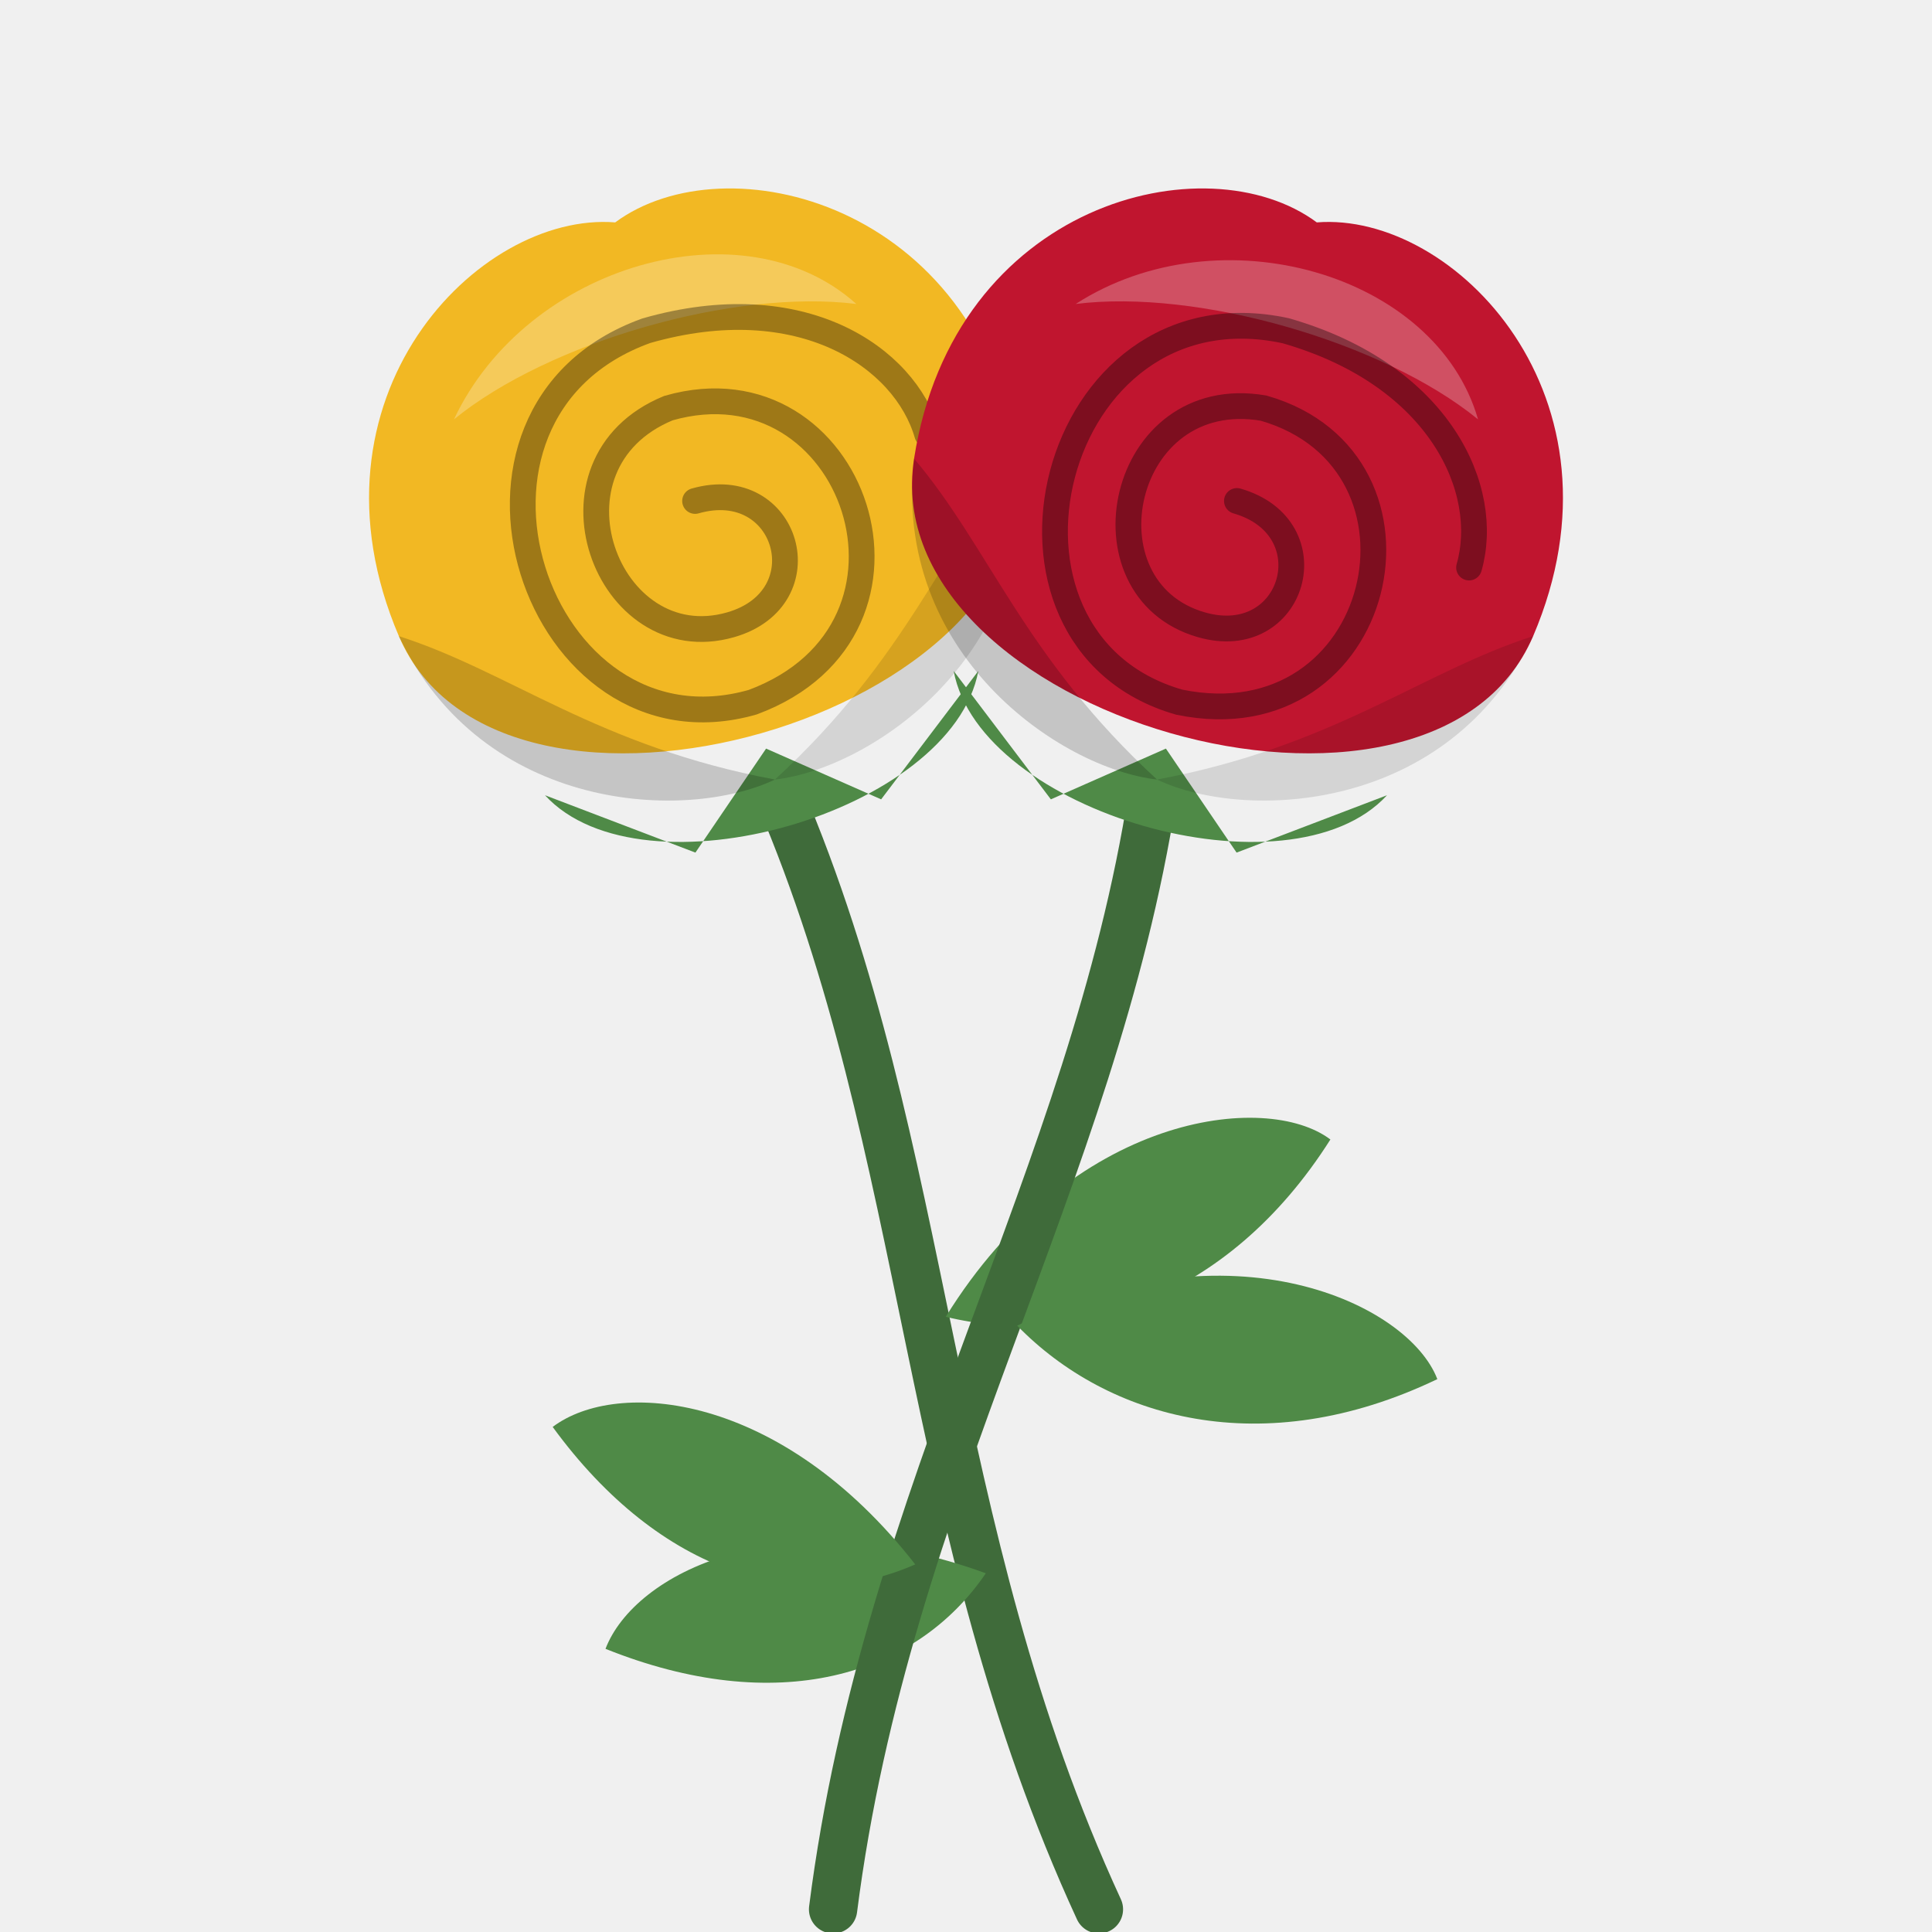
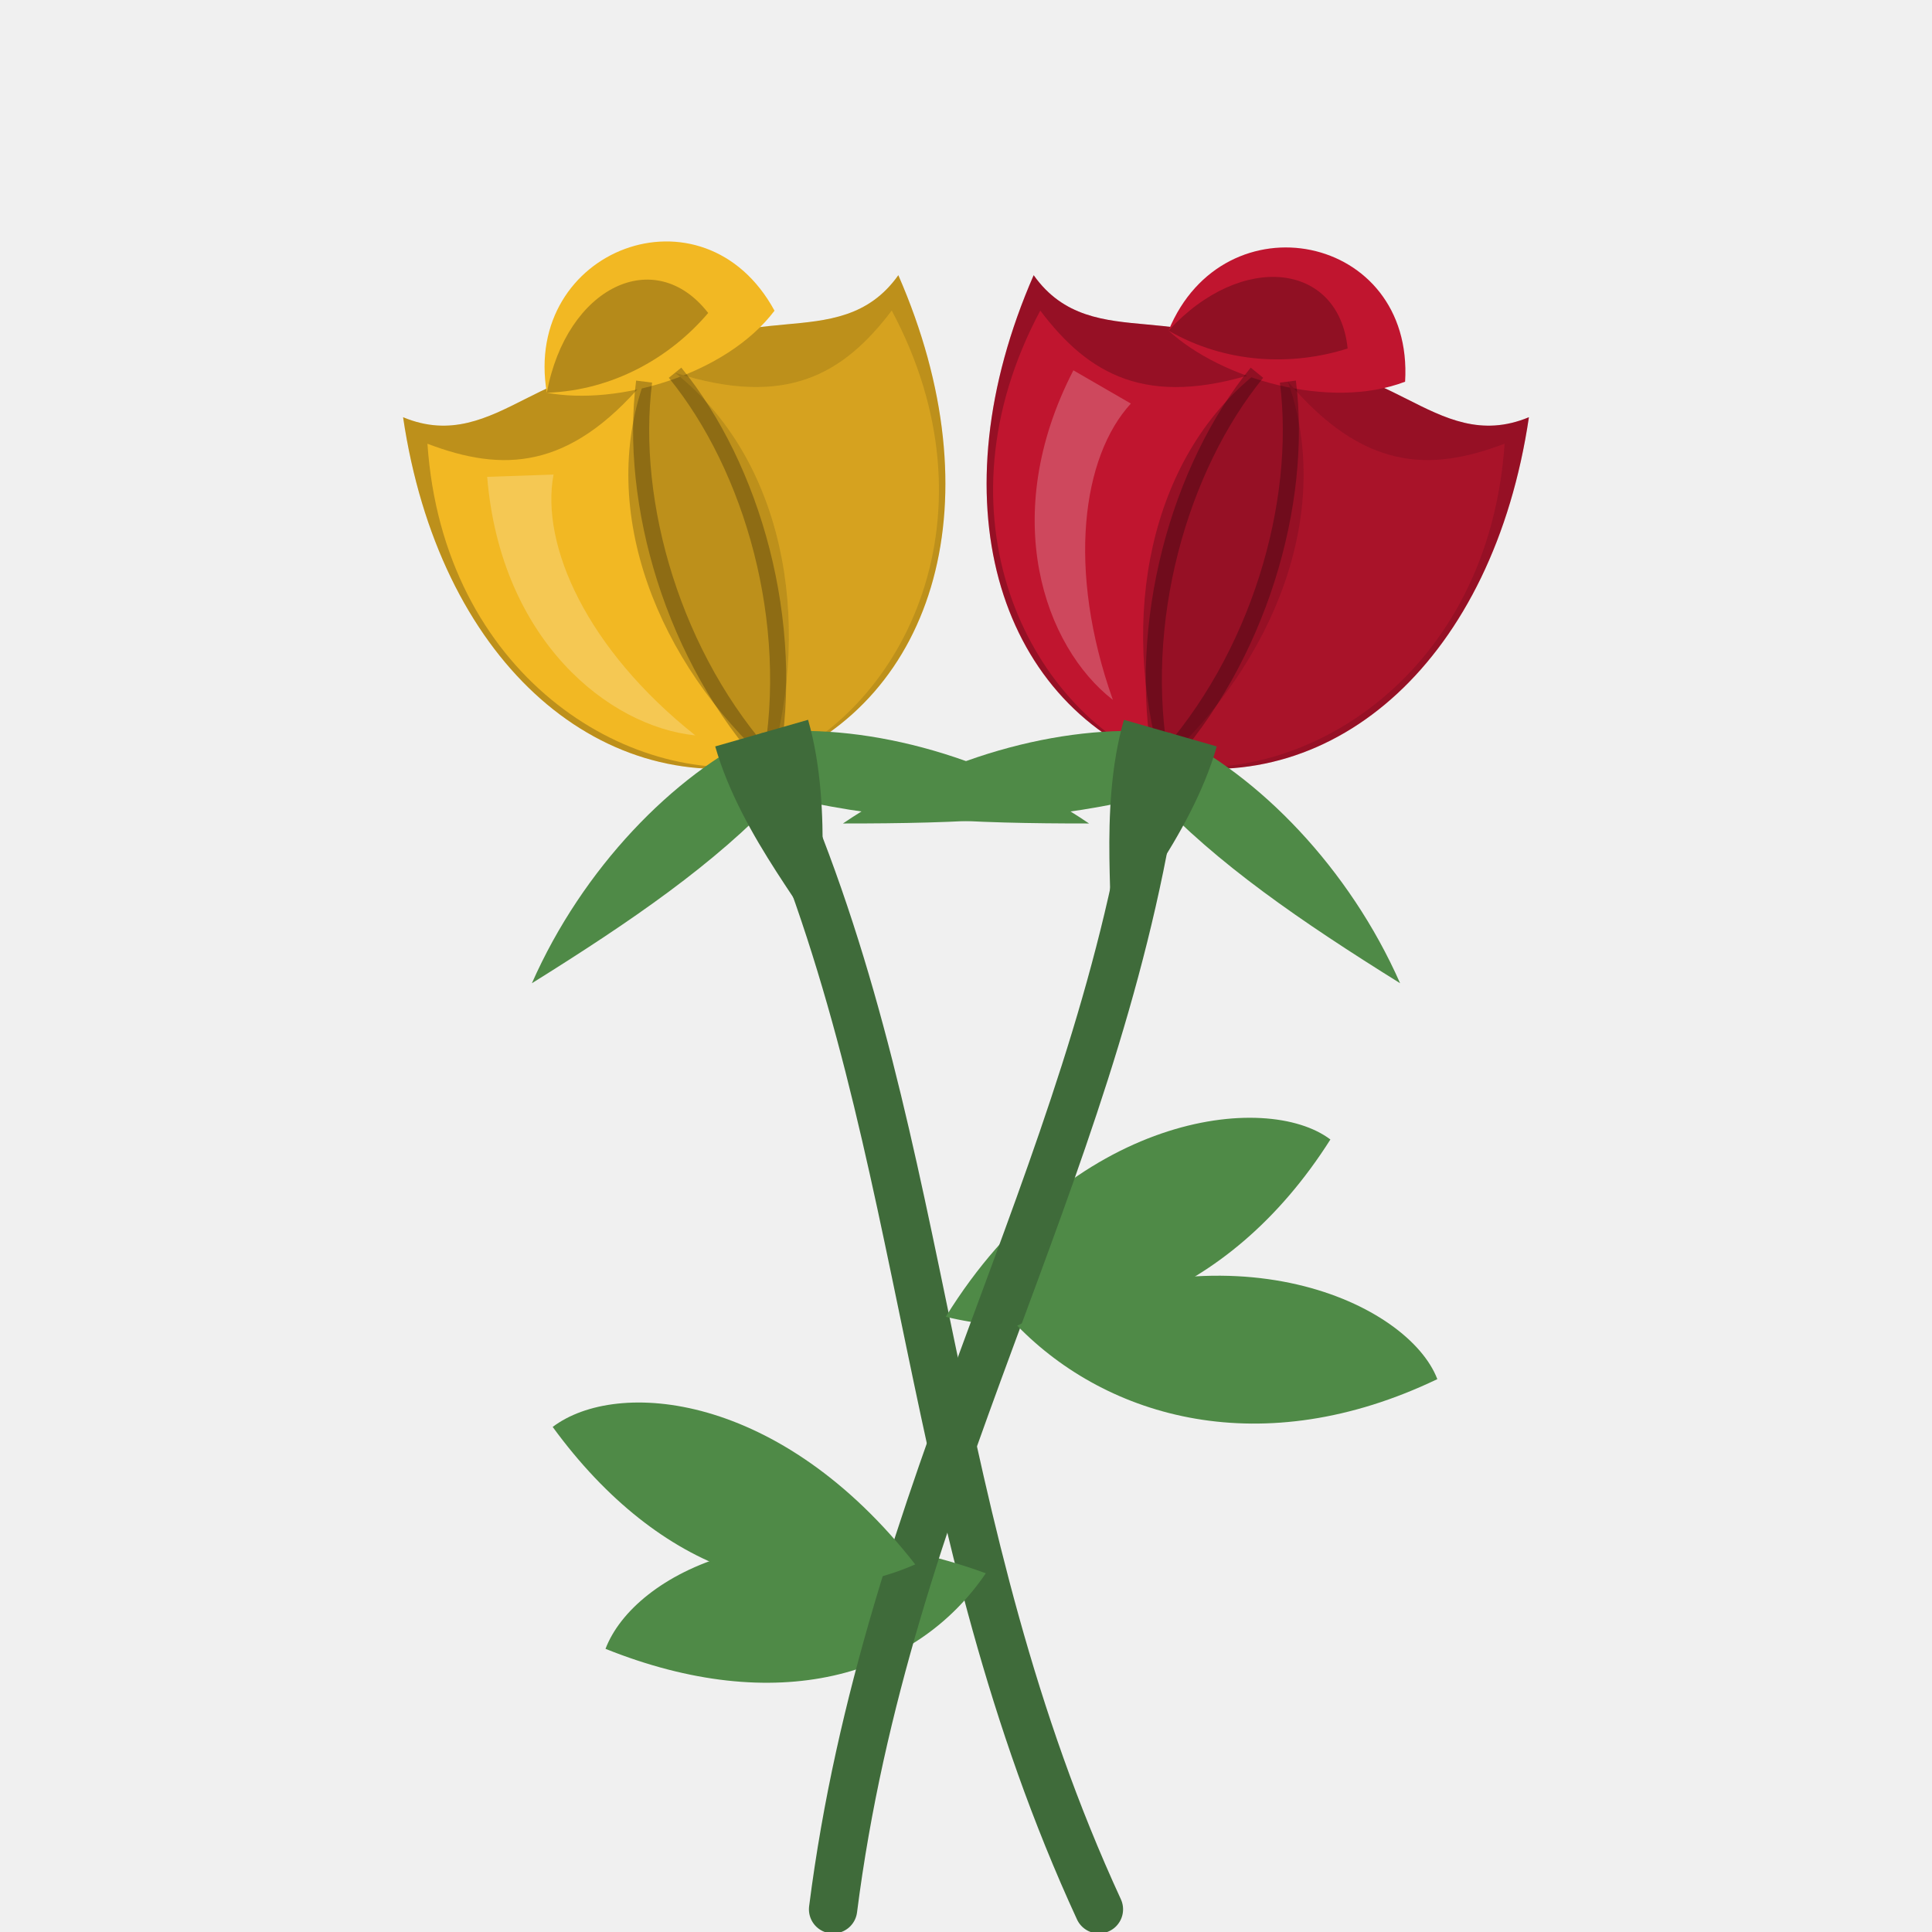
<svg xmlns="http://www.w3.org/2000/svg" viewBox="0 0 120 120" role="img" aria-label="Duas rosas: amarela e vermelha">
  <defs>
    <g id="rose">
      <path d="M0 16 C 3 40, -4 62, 0 88" fill="none" stroke="#3f6b3a" stroke-width="3" stroke-linecap="round" />
      <path d="M1 50 C 12 40, 24 42, 27 46 C 18 54, 8 54, 1 50 Z" fill="#4f8a47" />
      <path d="M-1 66 C -12 58, -22 60, -25 64 C -16 71, -7 71, -1 66 Z" fill="#4f8a47" />
-       <path d="M-14 12 C -10 20, 10 20, 14 12 L 6 18 L 0 13 L -6 18 Z" fill="#4f8a47" />
-       <path d="M-20 0 C -22 -16, -8 -24, 0 -21 C 8 -24, 22 -16, 20 0 C 18 16, -18 16, -20 0 Z" fill="currentColor" />
-       <path d="M-20 0 C -18 12, -6 16, 0 15 C -10 10, -14 4, -20 0 Z" fill="#000" opacity=".18" />
-       <path d="M20 0 C 18 12, 6 16, 0 15 C 10 10, 14 4, 20 0 Z" fill="#000" opacity=".12" />
-       <path d="M-13 -12 C -6 -20, 8 -20, 13 -12 C 6 -15, -6 -15, -13 -12 Z" fill="#fff" opacity=".25" />
-       <path d="M0 -3 C 6 -3, 6 5, 0 5 C -8 5, -9 -8, 0 -9 C 12 -9, 13 9, 0 10 C -14 10, -15 -13, 0 -14 C 10 -14, 15 -8, 15 -3" fill="none" stroke="#000" stroke-opacity=".35" stroke-width="1.6" stroke-linecap="round" />
+       <path d="M-16 -13 C -18 2, -11 13, 0 14 C 11 13, 18 2, 16 -13 C 11 -9, 6 -15, 0 -11 C -6 -15, -11 -9, -16 -13 Z" fill="currentColor" />
+       <path d="M-16 -13 C -18 2, -11 13, 0 14 C 11 13, 18 2, 16 -13 C 11 -9, 6 -15, 0 -11 C -6 -15, -11 -9, -16 -13 Z" fill="#000" opacity=".22" />
+       <path d="M-7 -12 C -6 -21, 6 -22, 8 -13 C 4 -10, -3 -10, -7 -12 Z" fill="currentColor" />
+       <path d="M-7 -12 C -4 -18, 2 -19, 4 -14 C 1 -12, -3 -11, -7 -12 Z" fill="#000" opacity=".25" />
+       <path d="M-15 -11 C -18 3, -9 13, 0 14 C -5 6, -6 -4, -1 -11 C -7 -7, -11 -8, -15 -11 Z" fill="currentColor" />
+       <path d="M15 -11 C 18 3, 9 13, 0 14 C 5 6, 6 -4, 1 -11 C 7 -7, 11 -8, 15 -11 Z" fill="currentColor" />
+       <path d="M15 -11 C 18 3, 9 13, 0 14 C 5 6, 6 -4, 1 -11 C 7 -7, 11 -8, 15 -11 Z" fill="#000" opacity=".12" />
+       <path d="M-12 -8 C -14 2, -9 9, -4 11 C -9 4, -10 -3, -8 -7 Z" fill="#fff" opacity=".22" />
+       <path d="M-1 -11 C -4 -4, -4 6, 0 14 M1 -11 C 4 -4, 4 6, 0 14" fill="none" stroke="#000" stroke-opacity=".25" stroke-width="1" />
+       <path d="M0 12 C -6 13, -13 17, -18 23 C -11 21, -5 19, 0 16 Z" fill="#4f8a47" />
+       <path d="M0 12 C 6 13, 13 17, 18 23 C 11 21, 5 19, 0 16 Z" fill="#4f8a47" />
+       <path d="M-3 12 C -3 18, 0 24, 0 26 C 0 24, 3 18, 3 12 Z" fill="#3f6b3a" />
    </g>
  </defs>
  <use href="#rose" transform="translate(44 34) rotate(-16)" color="#F2B823" />
  <use href="#rose" transform="translate(76 34) rotate(16)" color="#C0152F" />
</svg>
